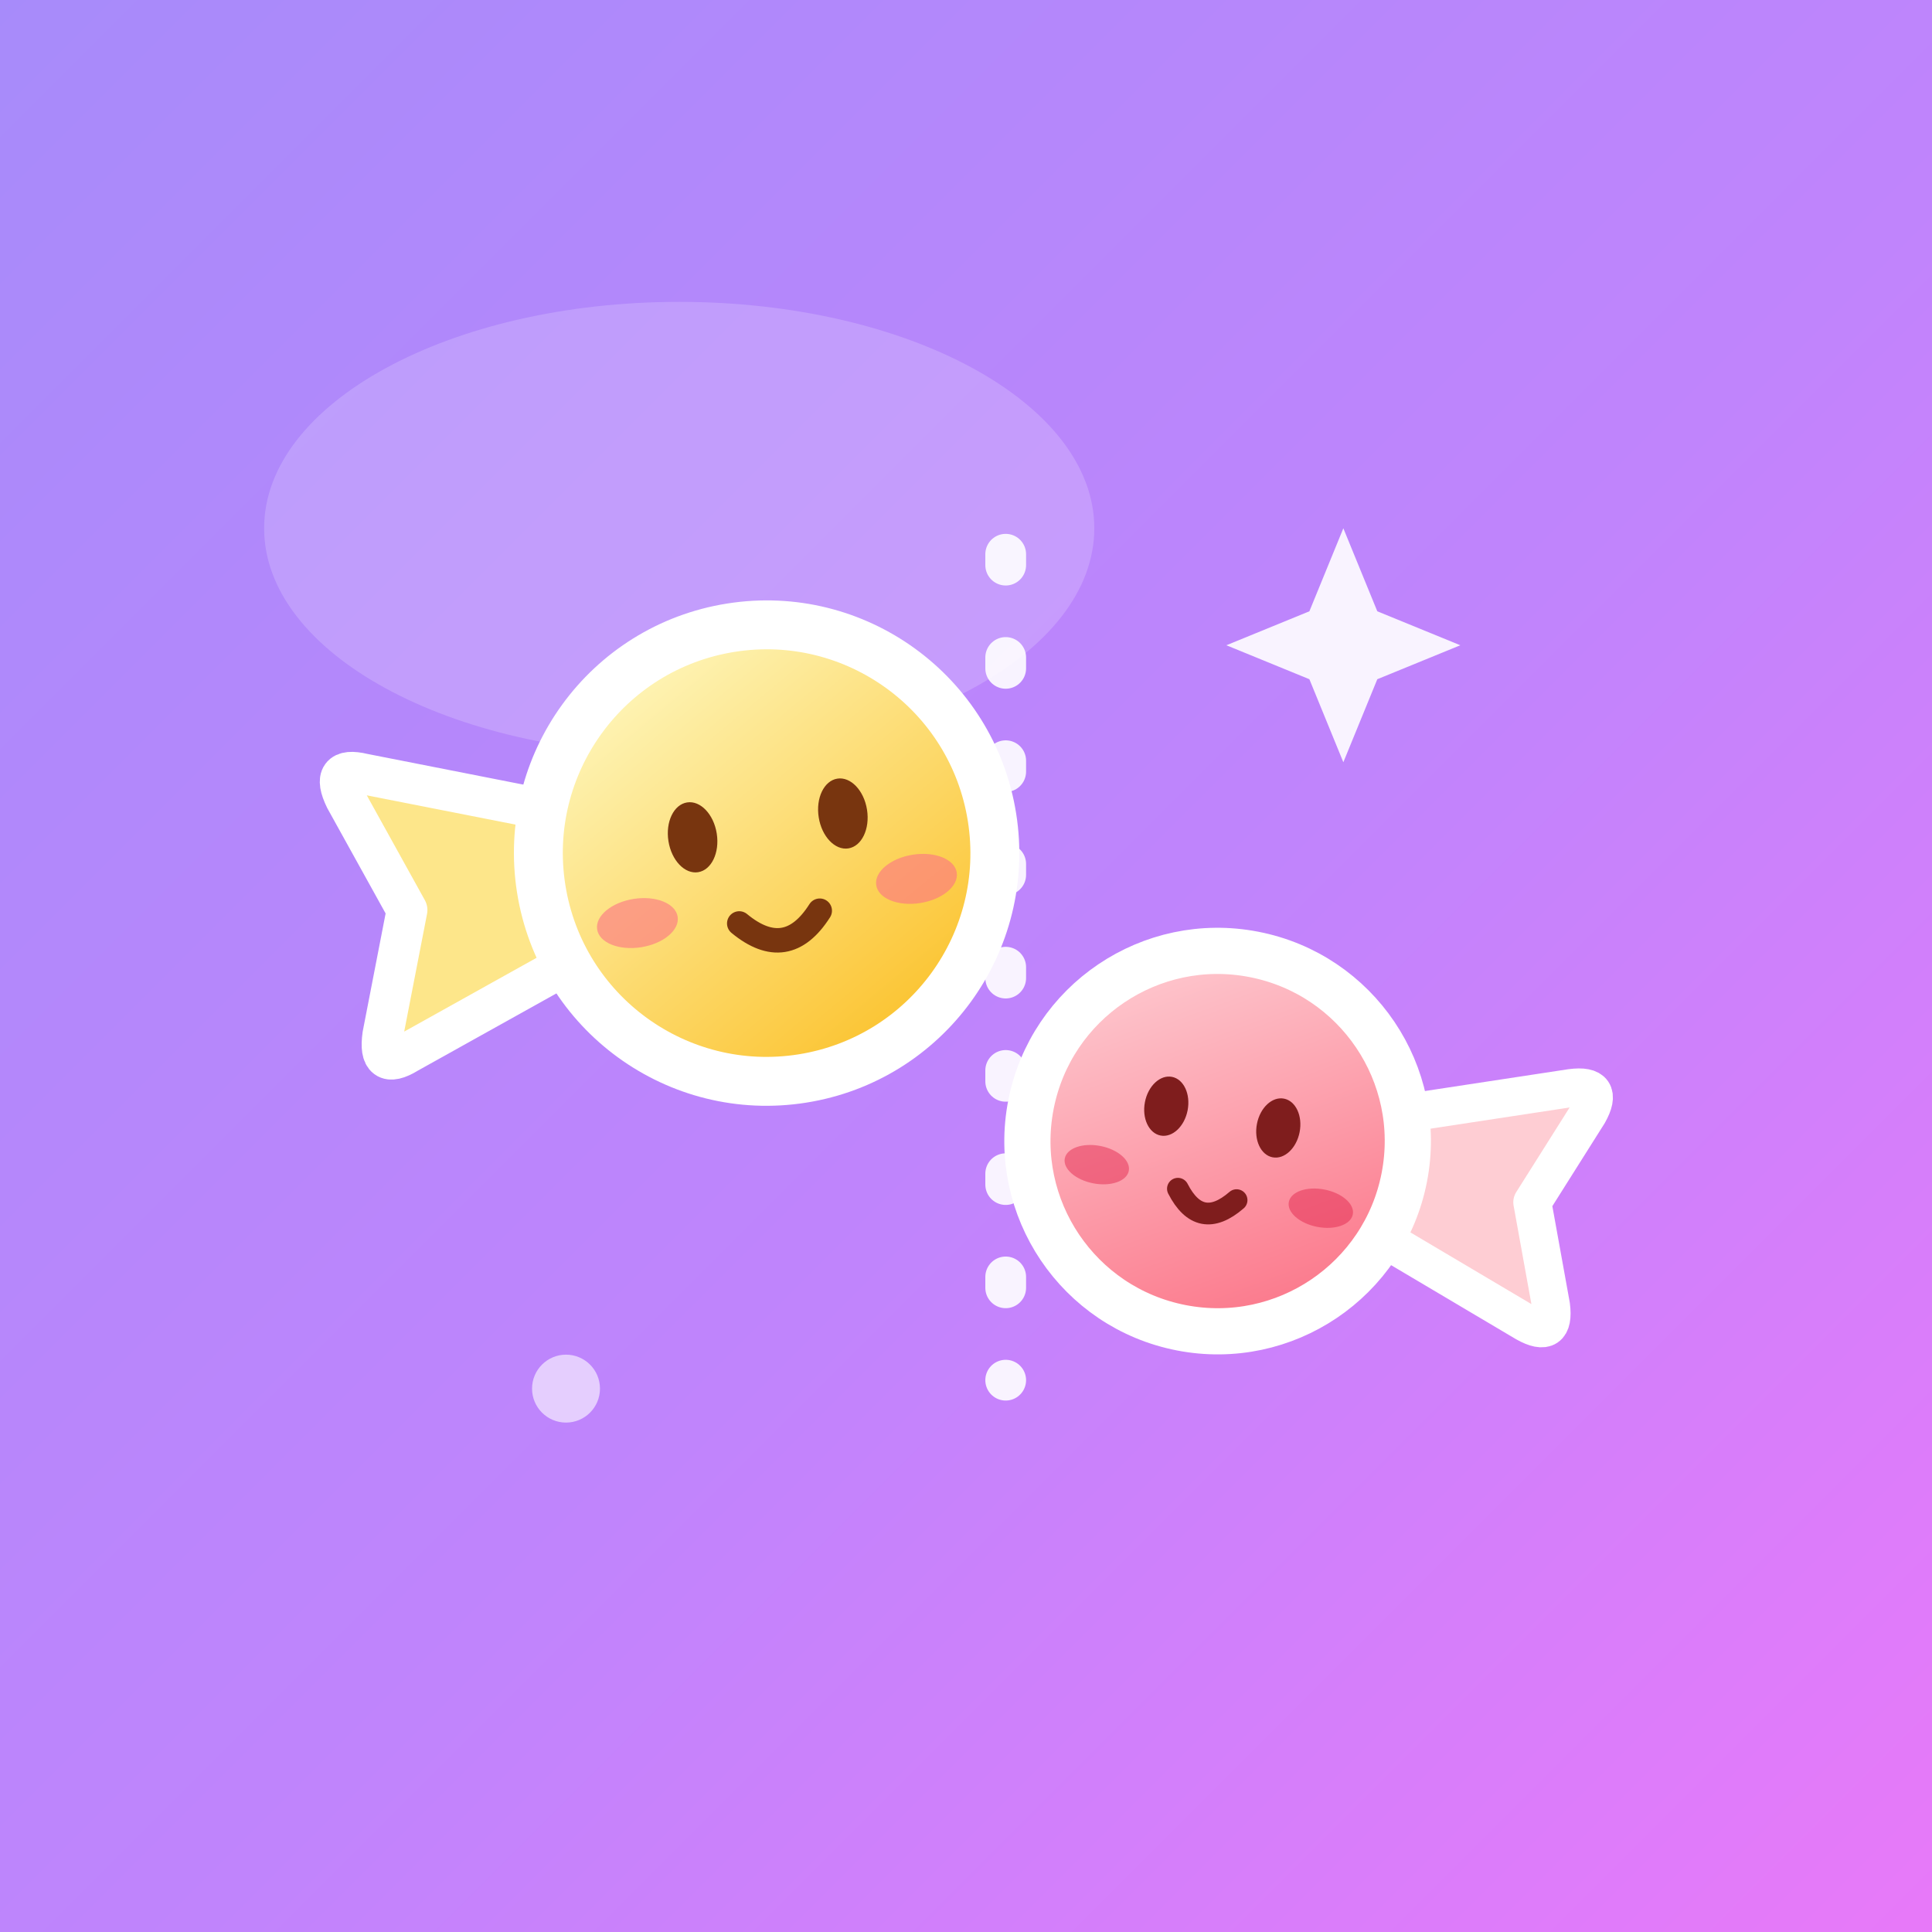
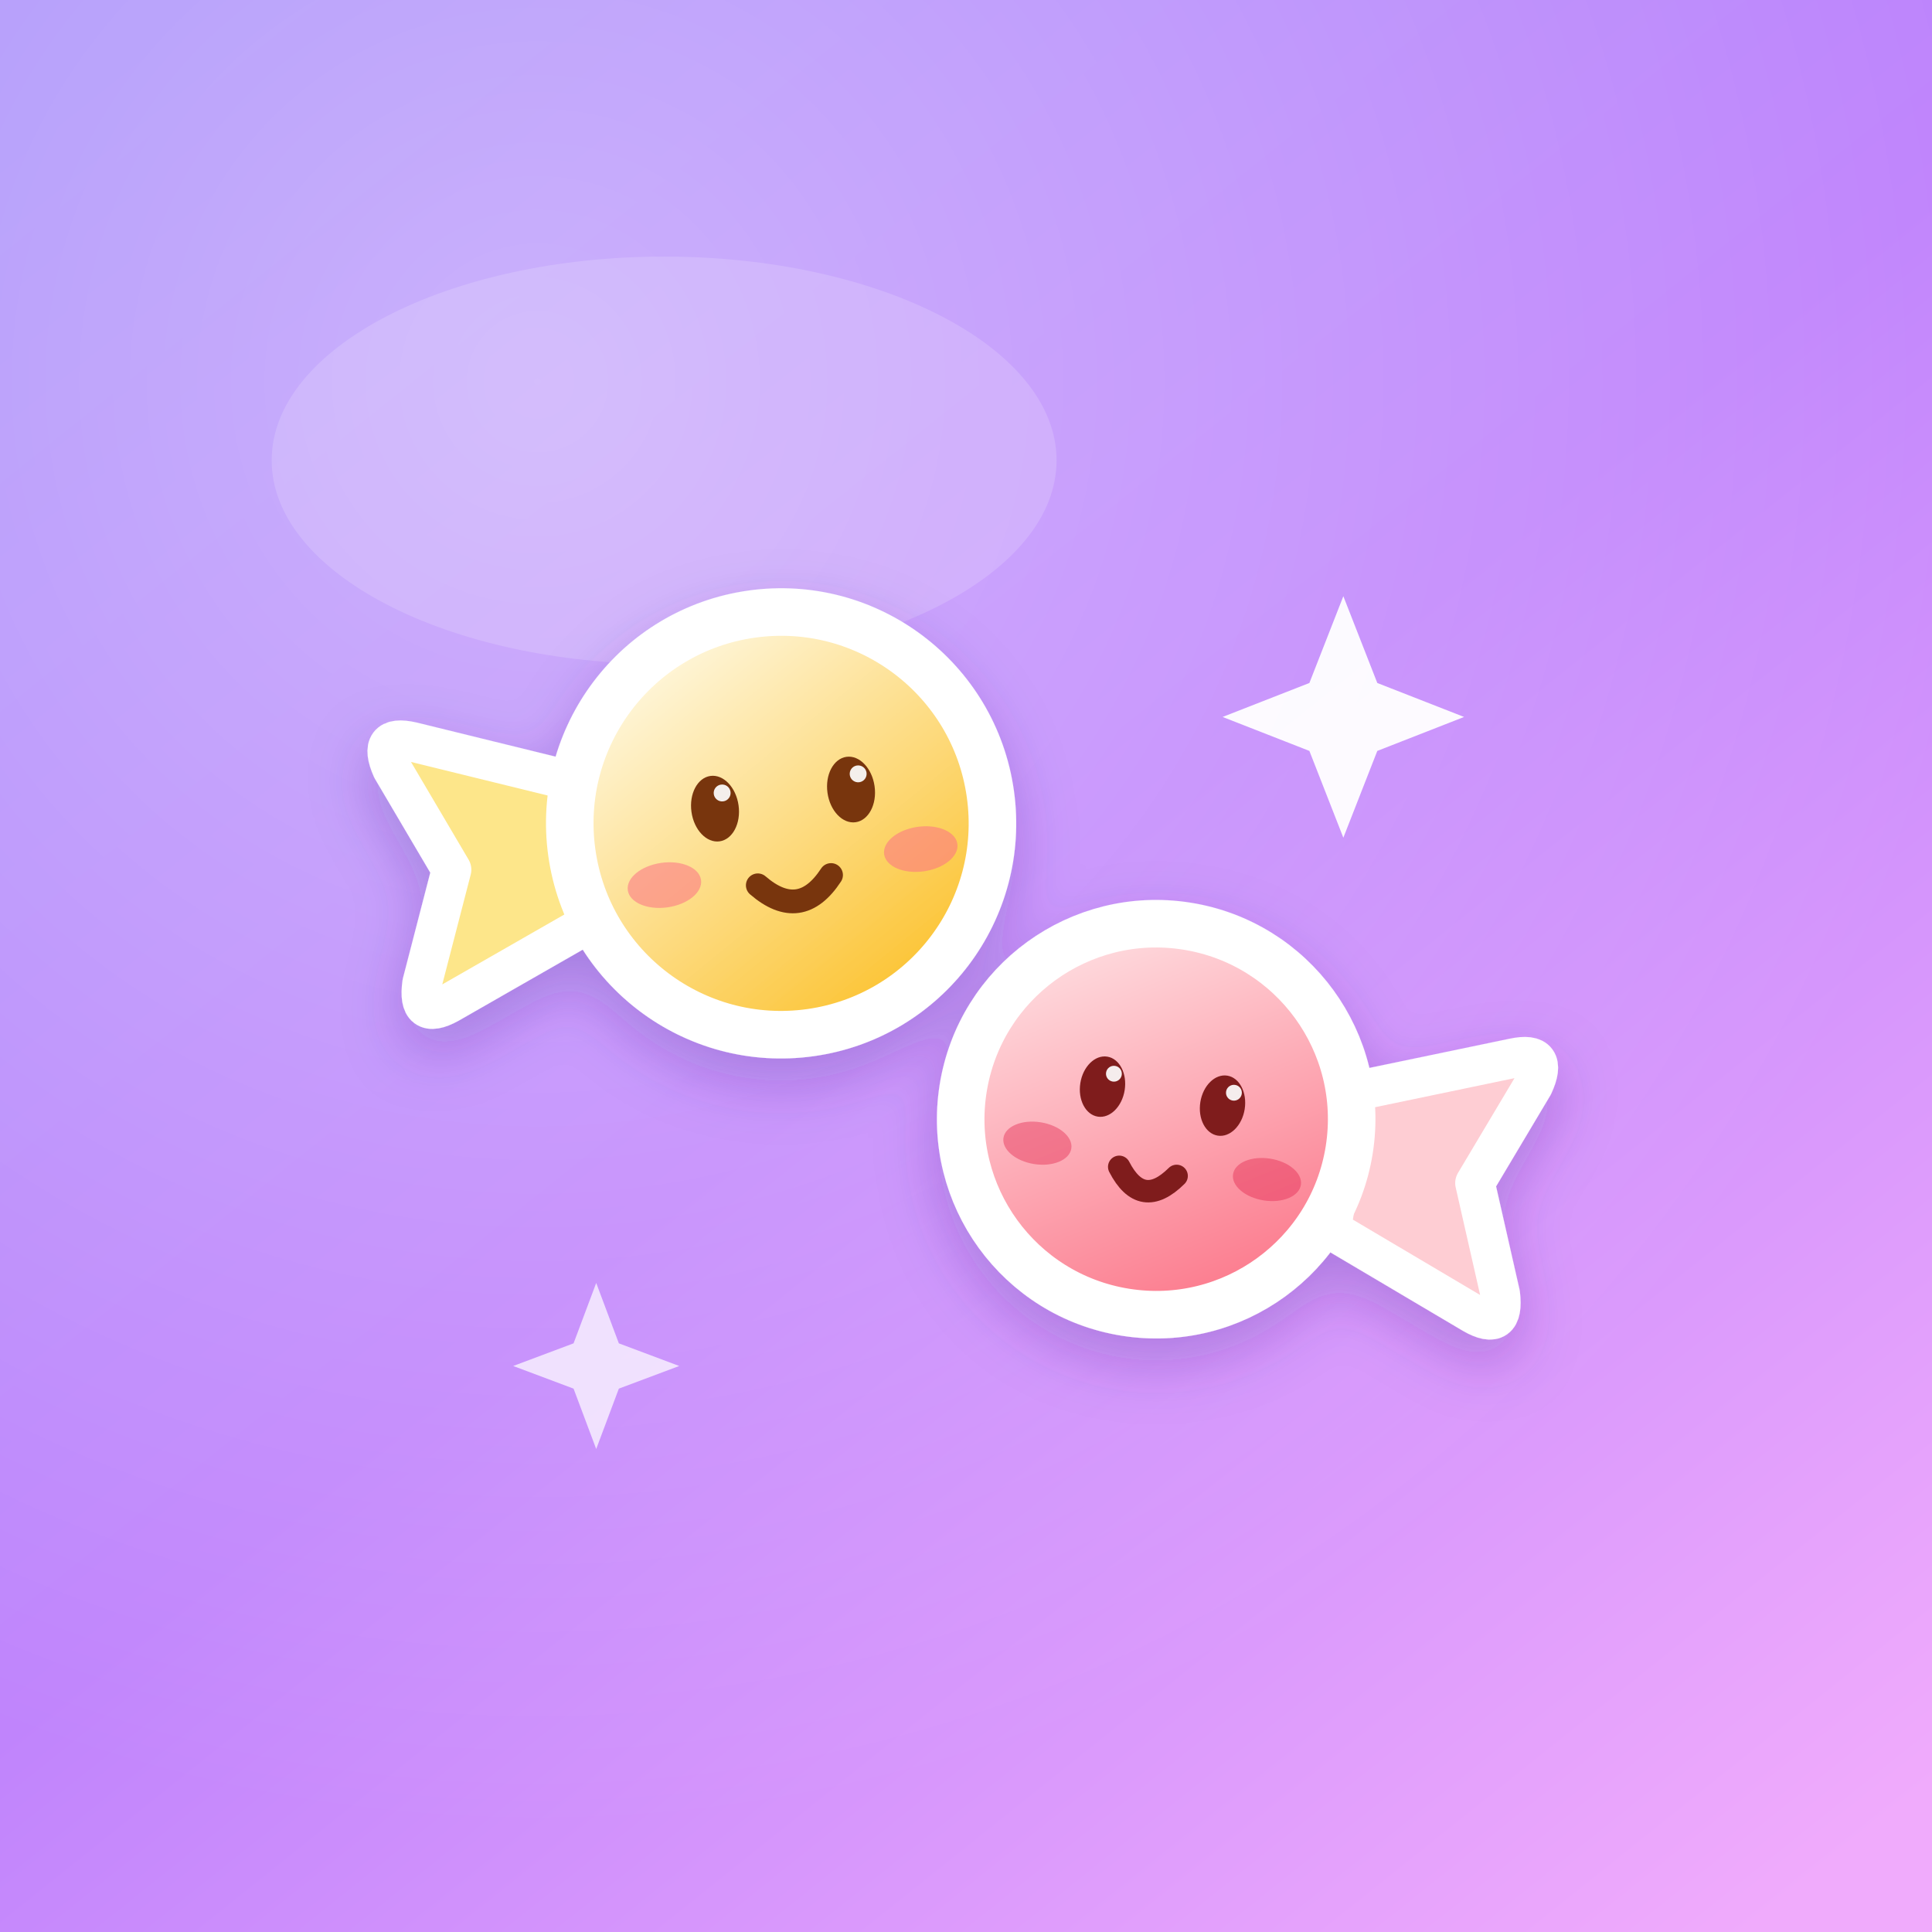
<svg xmlns="http://www.w3.org/2000/svg" viewBox="0 0 512 512" width="512" height="512" role="img" aria-label="Chia keo">
  <defs>
-     <linearGradient id="ckm-bg" x1="0" y1="0" x2="1" y2="1">
+     <linearGradient id="ckm-bg" x1=".1" y1="0" x2=".9" y2="1">
      <stop offset="0" stop-color="#a78bfa" />
-       <stop offset=".55" stop-color="#c084fc" />
-       <stop offset="1" stop-color="#e879f9" />
+       <stop offset=".5" stop-color="#c084fc" />
+       <stop offset="1" stop-color="#f0abfc" />
    </linearGradient>
+     <radialGradient id="ckm-glow" cx=".28" cy=".2" r=".75">
+       <stop offset="0" stop-color="#ffffff" stop-opacity=".34" />
+       <stop offset="1" stop-color="#ffffff" stop-opacity="0" />
+     </radialGradient>
    <linearGradient id="ckm-l" x1=".2" y1="0" x2=".8" y2="1">
-       <stop offset="0" stop-color="#fef9c3" />
+       <stop offset="0" stop-color="#fffbeb" />
      <stop offset="1" stop-color="#fbbf24" />
    </linearGradient>
    <linearGradient id="ckm-r" x1=".2" y1="0" x2=".8" y2="1">
-       <stop offset="0" stop-color="#fecdd3" />
+       <stop offset="0" stop-color="#ffe4e6" />
      <stop offset="1" stop-color="#fb7185" />
    </linearGradient>
+     <filter id="ckm-sh" x="-30%" y="-30%" width="160%" height="160%">
+       <feDropShadow dx="0" dy="9" stdDeviation="11" flood-color="#4c1d95" flood-opacity=".26" />
+     </filter>
  </defs>
  <rect width="512" height="512" fill="url(#ckm-bg)" />
-   <ellipse cx="180" cy="140" rx="110" ry="60" fill="#ffffff" opacity=".18" />
-   <g transform="translate(75 72) scale(.72)">
-     <path d="M266 104 V408" stroke="#ffffff" stroke-width="15" stroke-linecap="round" stroke-dasharray="4 34" opacity=".9" />
-     <g transform="rotate(-9 178 214)">
-       <path d="M96 184 L36 162 q-12-5-8 8 l16 44 -16 44 q-4 13 8 8 l60-22 z" fill="#fde68a" stroke="#ffffff" stroke-width="15" stroke-linejoin="round" />
-       <circle cx="178" cy="214" r="84" fill="url(#ckm-l)" stroke="#ffffff" stroke-width="18" />
-       <ellipse cx="152" cy="204" rx="9" ry="13" fill="#78350f" />
-       <ellipse cx="208" cy="204" rx="9" ry="13" fill="#78350f" />
-       <path d="M164 238 q15 17 30 0" fill="none" stroke="#78350f" stroke-width="9" stroke-linecap="round" />
-       <ellipse cx="127" cy="232" rx="15" ry="9" fill="#fb7185" opacity=".6" />
-       <ellipse cx="231" cy="232" rx="15" ry="9" fill="#fb7185" opacity=".6" />
+   <rect width="512" height="512" fill="url(#ckm-glow)" />
+   <ellipse cx="176" cy="122" rx="104" ry="54" fill="#fff" opacity=".16" />
+   <g transform="translate(256 256) scale(.70) translate(-256 -256)" filter="url(#ckm-sh)">
+     <g transform="rotate(-8 186 202)">
+       <path d="M112 176 L52 152 q-13-5-9 9 l17 41 -17 41 q-4 14 9 9 l60-24 z" fill="#fde68a" stroke="#fff" stroke-width="15" stroke-linejoin="round" />
+       <circle cx="186" cy="202" r="80" fill="url(#ckm-l)" stroke="#fff" stroke-width="18" />
+       <ellipse cx="162" cy="193" rx="9" ry="12.5" fill="#78350f" />
+       <ellipse cx="214" cy="193" rx="9" ry="12.5" fill="#78350f" />
+       <circle cx="165.5" cy="187.5" r="3.2" fill="#fff" opacity=".92" />
+       <circle cx="217.5" cy="187.5" r="3.2" fill="#fff" opacity=".92" />
+       <path d="M174 224 q14 16 28 0" fill="none" stroke="#78350f" stroke-width="9" stroke-linecap="round" />
+       <ellipse cx="139" cy="219" rx="14" ry="8.5" fill="#fb7185" opacity=".55" />
+       <ellipse cx="237" cy="219" rx="14" ry="8.5" fill="#fb7185" opacity=".55" />
    </g>
-     <g transform="rotate(11 344 320)">
-       <path d="M412 296 L468 276 q12-4 8 8 l-14 36 14 36 q4 12-8 8 l-56-20 z" fill="#fecdd3" stroke="#ffffff" stroke-width="14" stroke-linejoin="round" />
-       <circle cx="344" cy="320" r="70" fill="url(#ckm-r)" stroke="#ffffff" stroke-width="17" />
-       <ellipse cx="323" cy="311" rx="8" ry="11" fill="#7f1d1d" />
-       <ellipse cx="365" cy="311" rx="8" ry="11" fill="#7f1d1d" />
-       <path d="M333 340 q11 14 22 0" fill="none" stroke="#7f1d1d" stroke-width="8" stroke-linecap="round" />
-       <ellipse cx="302" cy="337" rx="12" ry="7" fill="#e11d48" opacity=".45" />
-       <ellipse cx="386" cy="337" rx="12" ry="7" fill="#e11d48" opacity=".45" />
+     <g transform="rotate(9 328 314)">
+       <path d="M400 292 L458 270 q13-5 9 9 l-16 40 16 40 q4 14-9 9 l-58-23 z" fill="#fecdd3" stroke="#fff" stroke-width="15" stroke-linejoin="round" />
+       <circle cx="328" cy="314" r="74" fill="url(#ckm-r)" stroke="#fff" stroke-width="18" />
+       <ellipse cx="306" cy="305" rx="8.5" ry="11.5" fill="#7f1d1d" />
+       <ellipse cx="352" cy="305" rx="8.5" ry="11.5" fill="#7f1d1d" />
+       <circle cx="309.5" cy="299.5" r="3" fill="#fff" opacity=".92" />
+       <circle cx="355.5" cy="299.5" r="3" fill="#fff" opacity=".92" />
+       <path d="M317 334 q11 15 22 0" fill="none" stroke="#7f1d1d" stroke-width="8.5" stroke-linecap="round" />
+       <ellipse cx="285" cy="330" rx="13" ry="8" fill="#e11d48" opacity=".4" />
+       <ellipse cx="373" cy="330" rx="13" ry="8" fill="#e11d48" opacity=".4" />
    </g>
  </g>
-   <g fill="#ffffff">
-     <path d="M356 140 l9 22 22 9 -22 9 -9 22 -9-22 -22-9 22-9 z" opacity=".9" />
-     <circle cx="150" cy="368" r="9" opacity=".6" />
+   <g fill="#fff">
+     <path d="M356 158 l9 23 23 9 -23 9 -9 23 -9-23 -23-9 23-9 z" opacity=".95" />
+     <path d="M158 340 l6 16 16 6 -16 6 -6 16 -6-16 -16-6 16-6 z" opacity=".72" />
  </g>
</svg>
